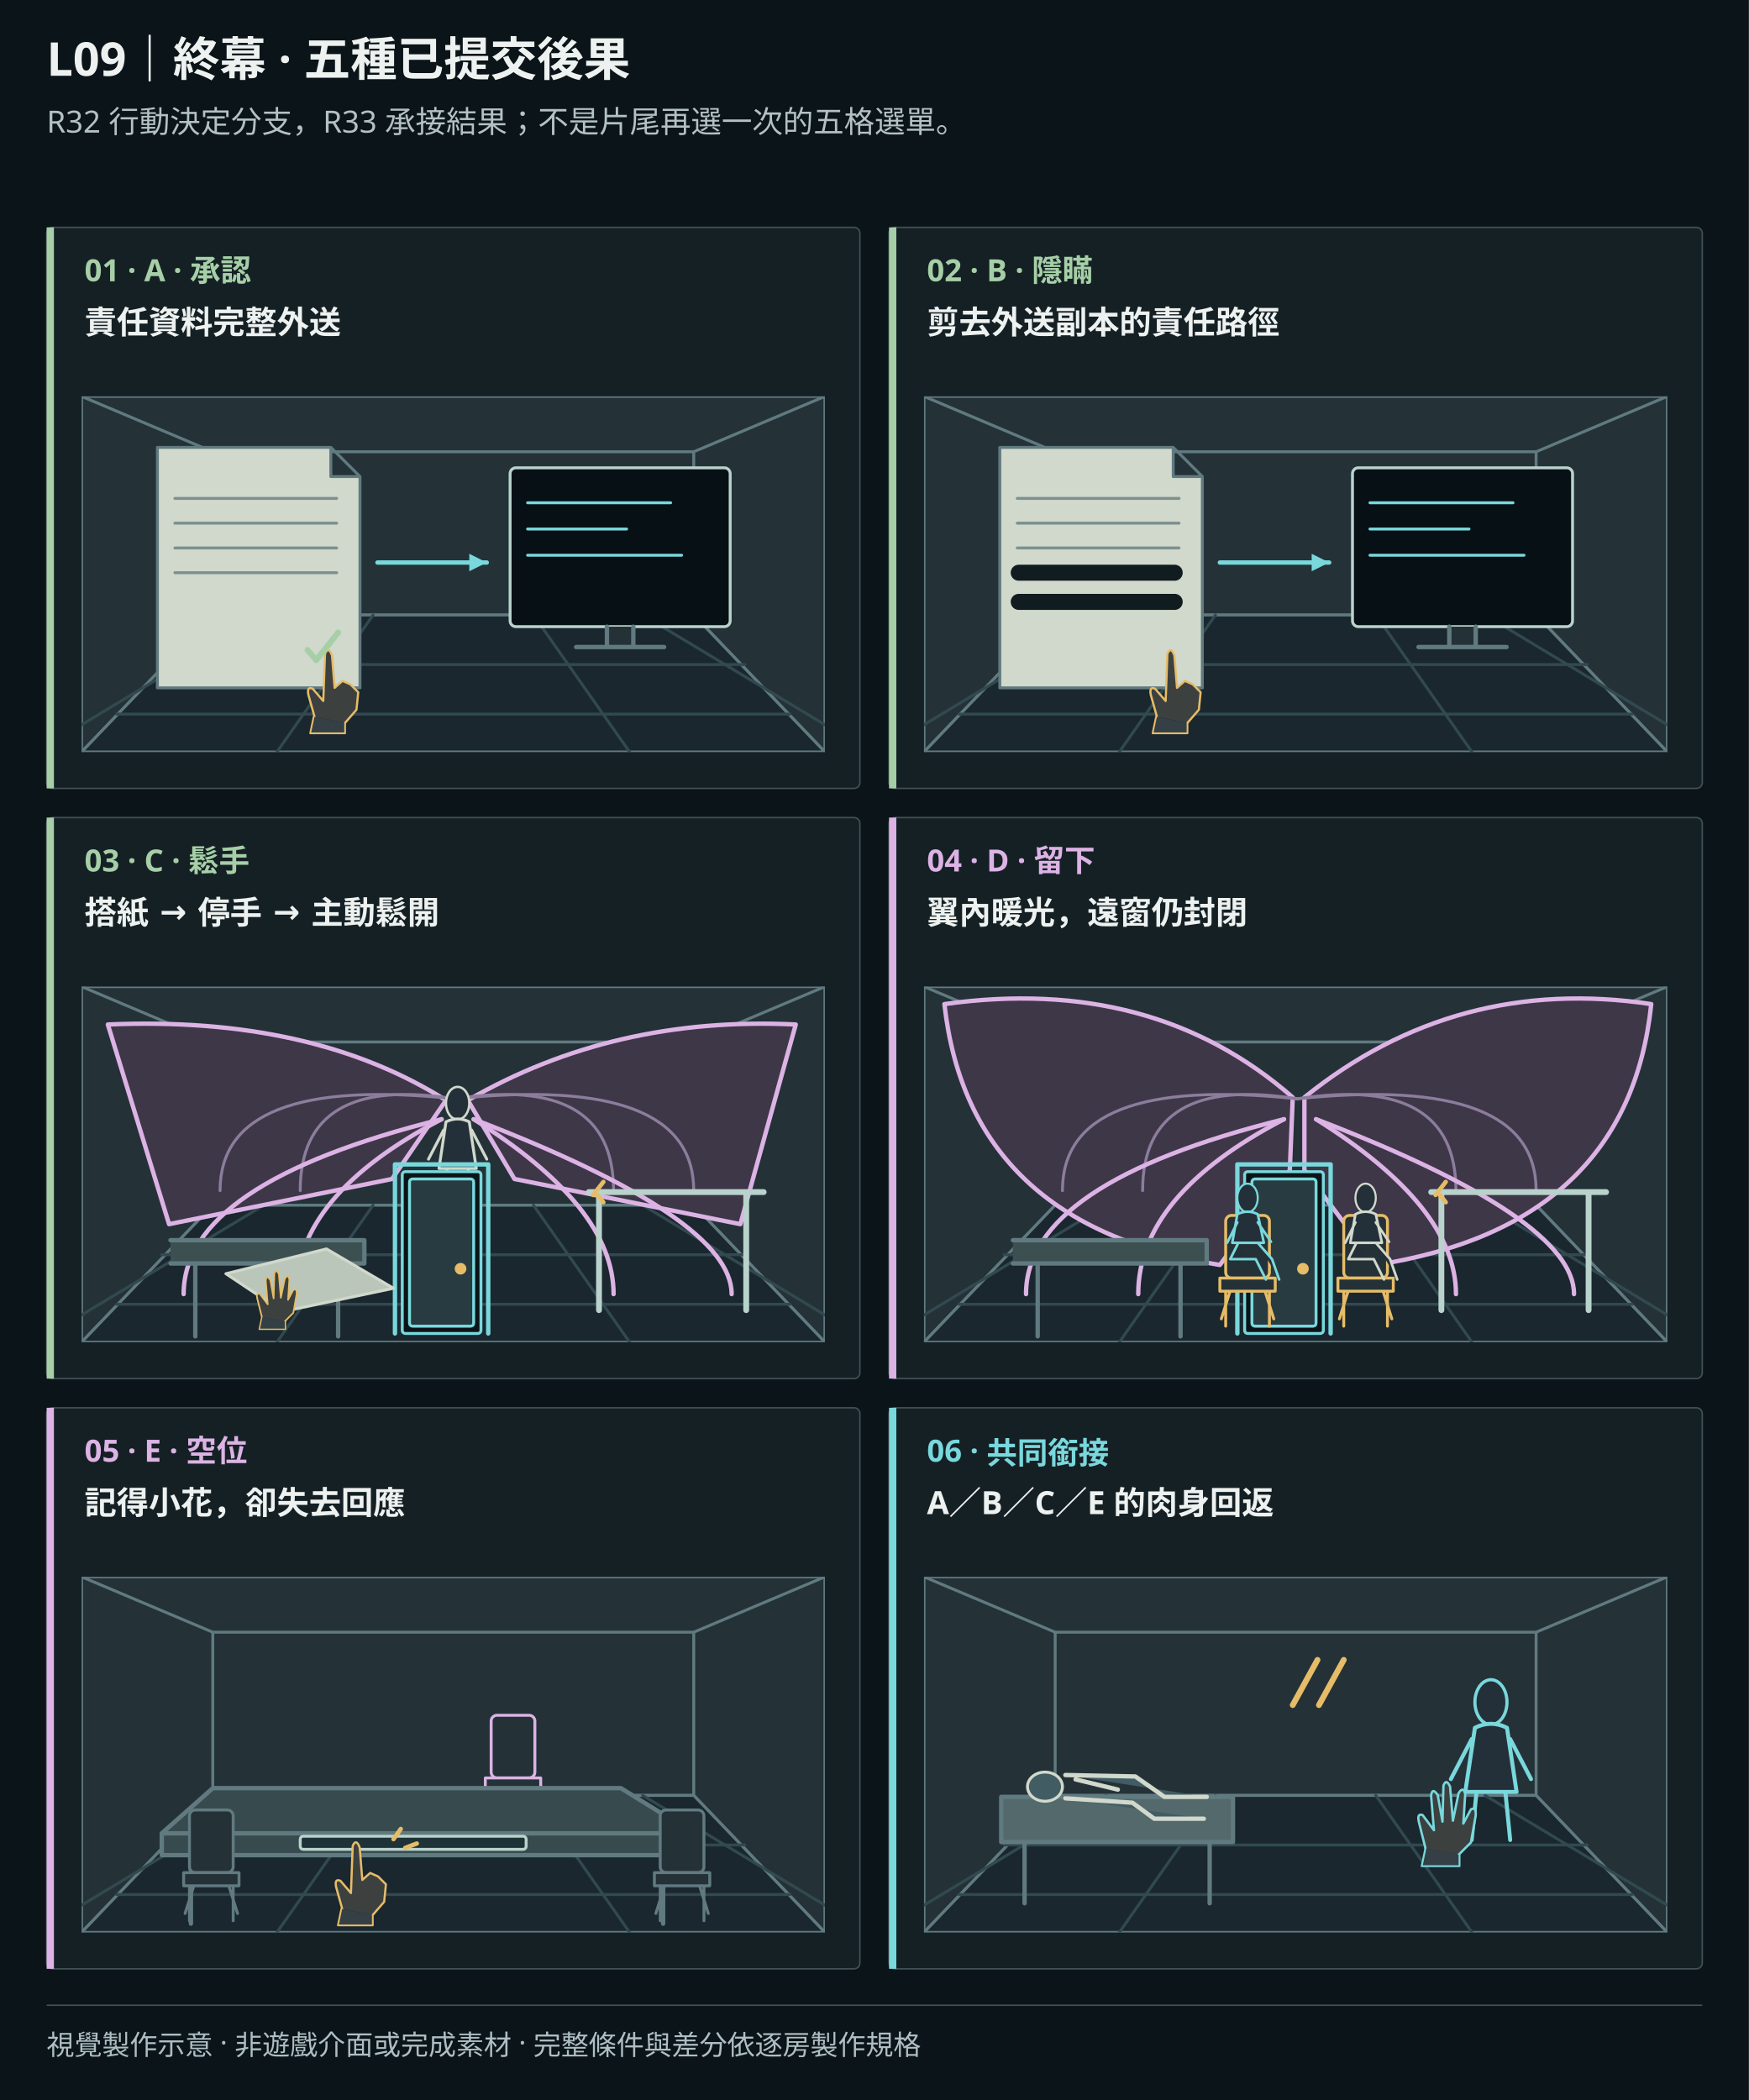
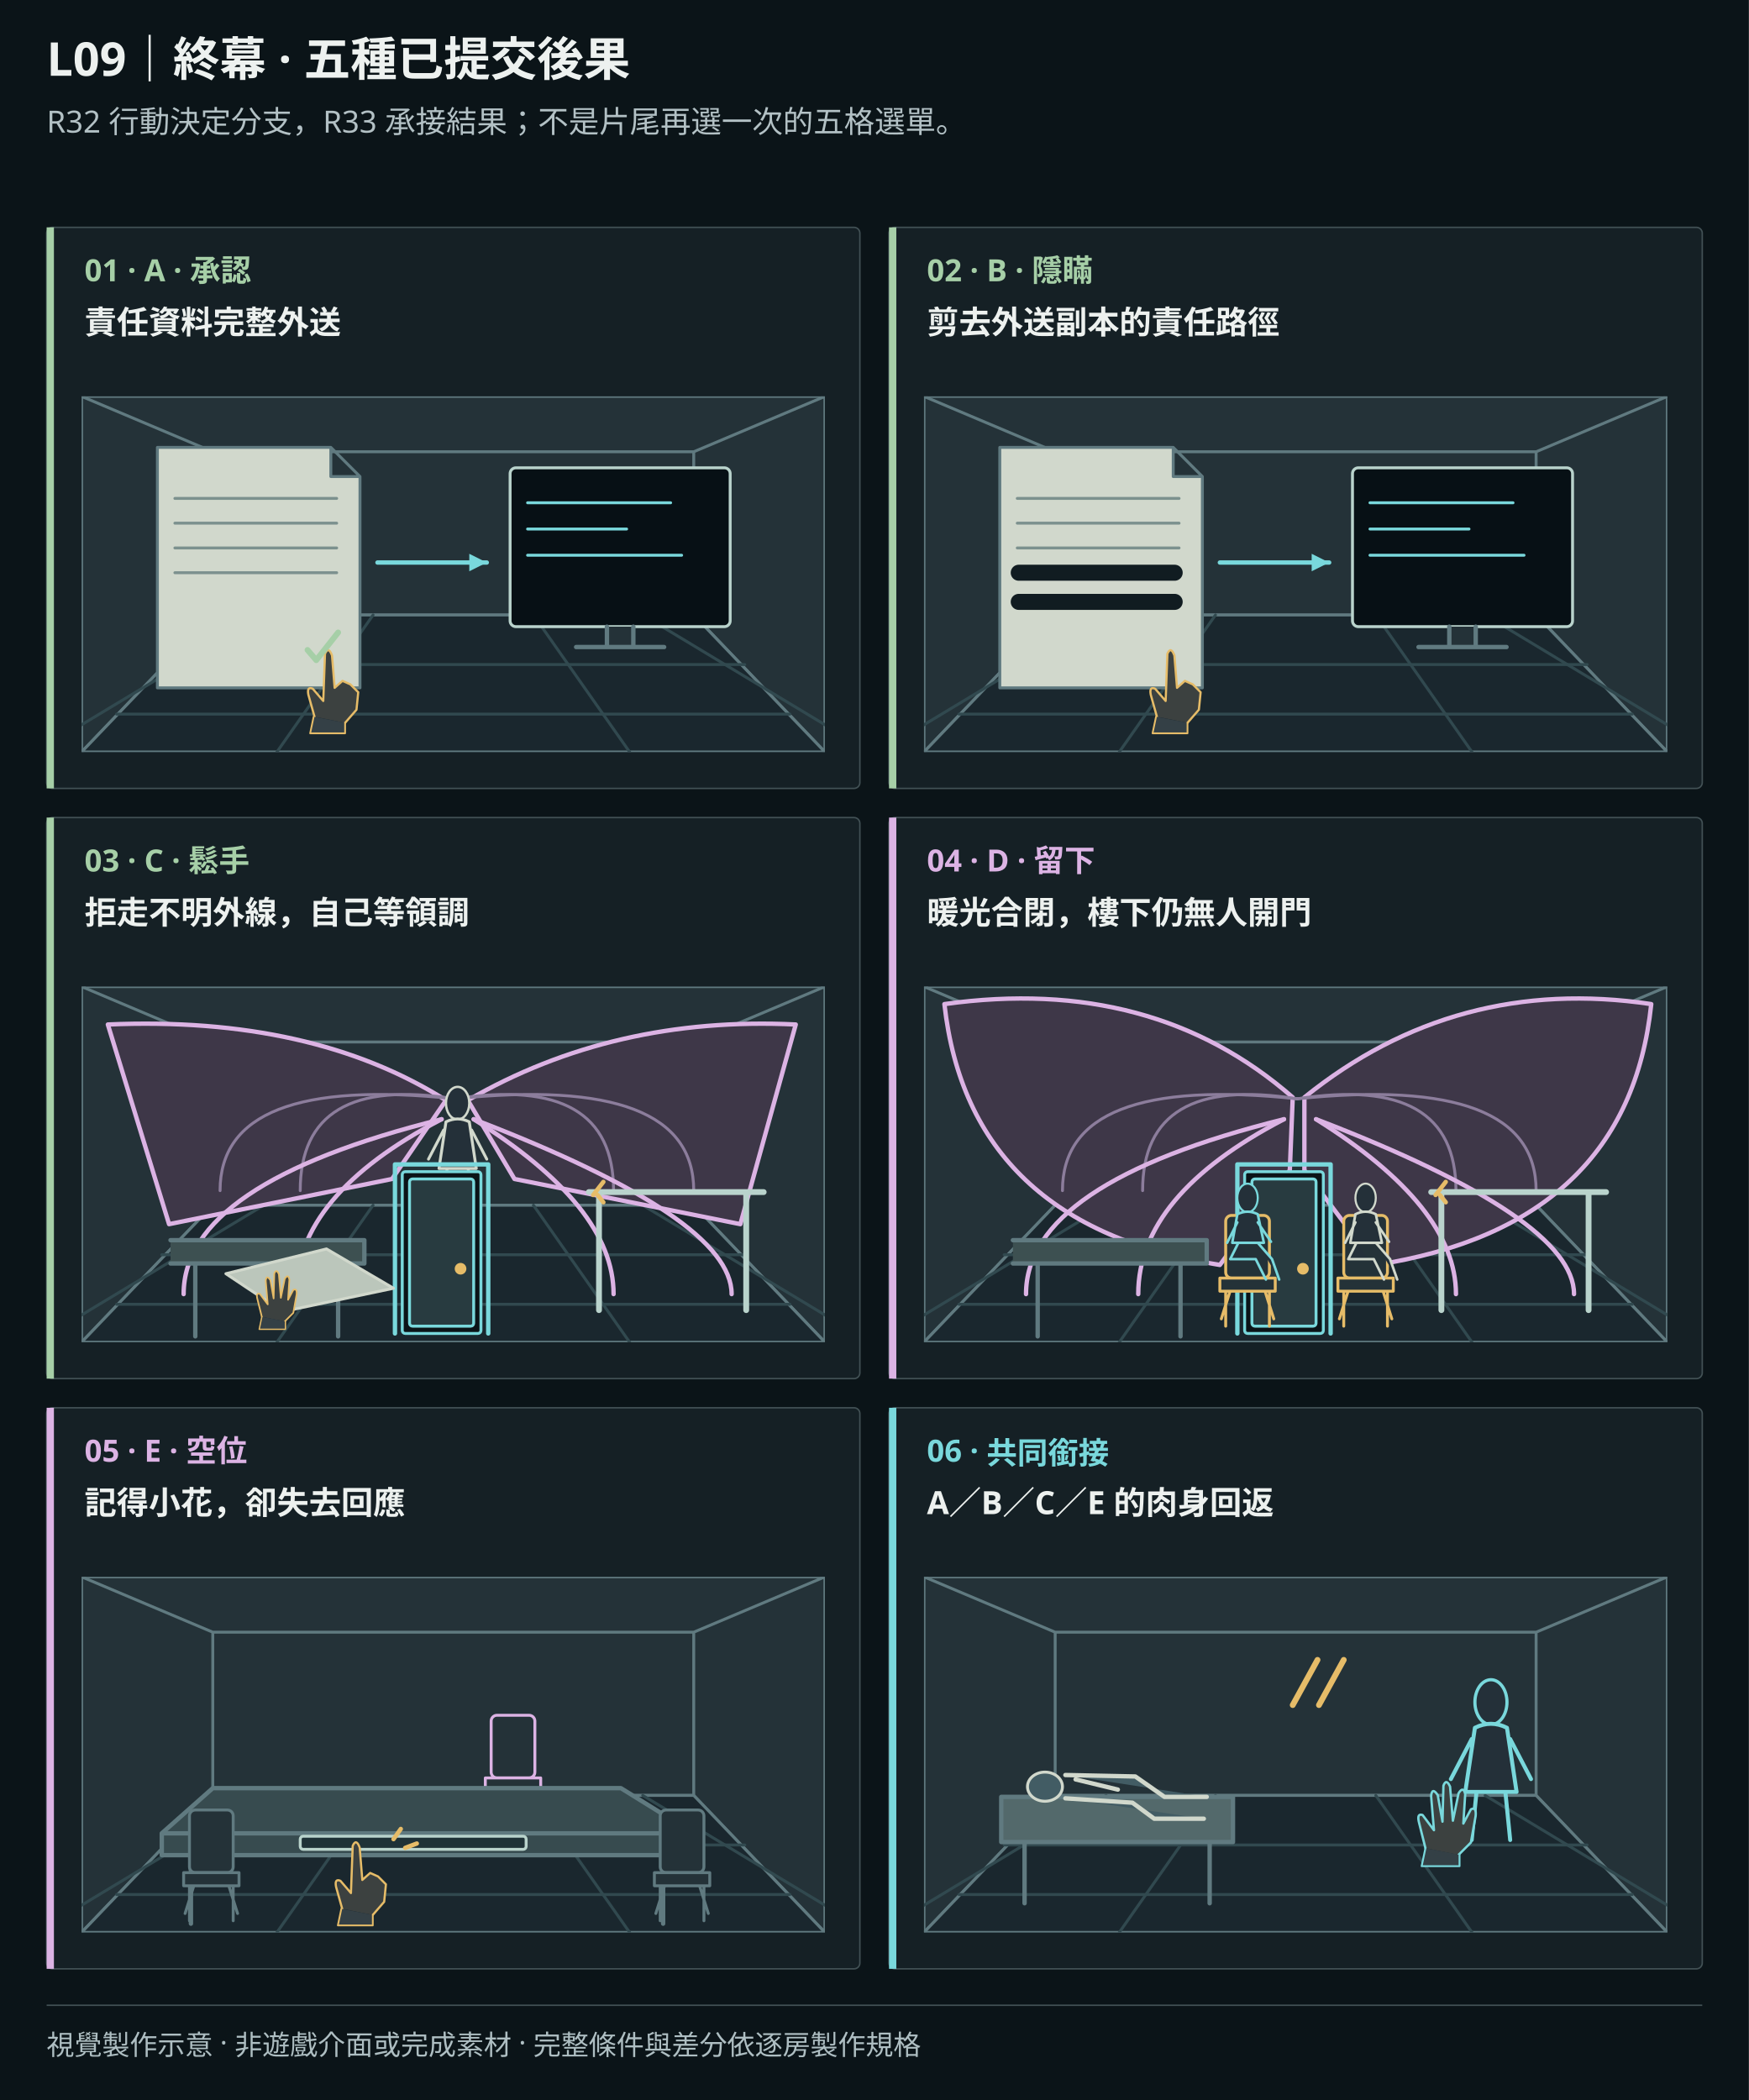
<svg xmlns="http://www.w3.org/2000/svg" width="1200" height="1441" viewBox="0 0 1200 1441" role="img" aria-labelledby="title desc" data-layout="visual-v1">
  <defs>
    <marker id="vis-arrow-teal" viewBox="0 0 10 10" refX="9" refY="5" markerWidth="5" markerHeight="5" orient="auto">
      <path d="M1 1L9 5L1 9Z" fill="#79d8dc" />
    </marker>
    <marker id="vis-arrow-gold" viewBox="0 0 10 10" refX="9" refY="5" markerWidth="5" markerHeight="5" orient="auto">
      <path d="M1 1L9 5L1 9Z" fill="#e6bc68" />
    </marker>
    <marker id="vis-arrow-red" viewBox="0 0 10 10" refX="9" refY="5" markerWidth="5" markerHeight="5" orient="auto">
      <path d="M1 1L9 5L1 9Z" fill="#ffa18b" />
    </marker>
    <clipPath id="visual-l09-0">
      <rect width="510" height="244" />
    </clipPath>
    <clipPath id="visual-l09-1">
      <rect width="510" height="244" />
    </clipPath>
    <clipPath id="visual-l09-2">
      <rect width="510" height="244" />
    </clipPath>
    <clipPath id="visual-l09-3">
      <rect width="510" height="244" />
    </clipPath>
    <clipPath id="visual-l09-4">
      <rect width="510" height="244" />
    </clipPath>
    <clipPath id="visual-l09-5">
      <rect width="510" height="244" />
    </clipPath>
  </defs>
  <style>text{font-family:"Microsoft JhengHei","Noto Sans TC",sans-serif;letter-spacing:0}.title{font-size:32px;font-weight:700;fill:#edf1ef}.subtitle{font-size:21px;fill:#b3c1c5}.phase{font-size:21px;font-weight:700}.panel-title{font-size:22px;font-weight:700;fill:#edf1ef}.footer{font-size:19px;fill:#aebec2}</style>
  <rect width="1200" height="1441" fill="#0b1418" />
  <text class="title" x="32" y="52">L09｜終幕 · 五種已提交後果</text>
  <text class="subtitle" x="32" y="91">R32 行動決定分支，R33 承接結果；不是片尾再選一次的五格選單。</text>
  <g data-panel="1">
    <rect x="32" y="156" width="558" height="385" rx="4" fill="#152025" stroke="#425155" />
    <rect x="32" y="156" width="5" height="385" fill="#a6cfa7" />
    <text class="phase" x="58" y="193" fill="#a6cfa7">01 · A · 承認</text>
    <text class="panel-title" x="58" y="229">責任資料完整外送</text>
    <g transform="translate(56 272)" clip-path="url(#visual-l09-0)">
      <g data-visual="L09" data-step="1">
        <rect x="0" y="0" width="510" height="244" rx="2" fill="#243238" stroke="#607a80" stroke-width="2" />
        <path d="M0 0L90 38H420L510 0M90 38V150L0 244M420 38V150L510 244M90 150H420" fill="none" stroke="#607a80" stroke-width="2" stroke-linecap="round" stroke-linejoin="round" />
        <path d="M0 244L90 150H420L510 244Z" fill="#1a272e" stroke="#607a80" stroke-width="2" stroke-linecap="round" stroke-linejoin="round" />
        <path d="M125 150L-31 244" fill="none" stroke="#31494f" stroke-width="2" stroke-linecap="round" stroke-linejoin="round" />
        <path d="M200 150L134 244" fill="none" stroke="#31494f" stroke-width="2" stroke-linecap="round" stroke-linejoin="round" />
        <path d="M310 150L376 244" fill="none" stroke="#31494f" stroke-width="2" stroke-linecap="round" stroke-linejoin="round" />
        <path d="M385 150L541 244" fill="none" stroke="#31494f" stroke-width="2" stroke-linecap="round" stroke-linejoin="round" />
        <path d="M55 184H455M24 218H486" fill="none" stroke="#31494f" stroke-width="2" stroke-linecap="round" stroke-linejoin="round" />
        <path d="M52 35h119l20 20v145h-139ZM171 35v20h20" fill="#d1d8cc" stroke="#607a80" stroke-width="2" stroke-linecap="round" stroke-linejoin="round" />
        <path d="M64 70h111" fill="none" stroke="#7c918e" stroke-width="2" stroke-linecap="round" stroke-linejoin="round" />
        <path d="M64 87h111" fill="none" stroke="#7c918e" stroke-width="2" stroke-linecap="round" stroke-linejoin="round" />
        <path d="M64 104h111" fill="none" stroke="#7c918e" stroke-width="2" stroke-linecap="round" stroke-linejoin="round" />
        <path d="M64 121h111" fill="none" stroke="#7c918e" stroke-width="2" stroke-linecap="round" stroke-linejoin="round" />
        <rect x="294" y="49" width="151" height="109" rx="4" fill="#071015" stroke="#b9d3cc" stroke-width="2" />
        <path d="M360.44 158v14h-21.14h60.4h-21.14v-14" fill="#243238" stroke="#607a80" stroke-width="3" stroke-linecap="round" stroke-linejoin="round" />
        <path d="M306 73h98.15m-98.15 18h67.95m-67.95 18h105.7" fill="none" stroke="#79d8dc" stroke-width="2" stroke-linecap="round" stroke-linejoin="round" />
        <path d="M203 114H278" fill="none" stroke="#79d8dc" stroke-width="3" stroke-linecap="round" stroke-linejoin="round" marker-end="url(#vis-arrow-teal)" />
        <g transform="translate(173 191) scale(0.6)">
          <path d="M-22 48L-29 23Q-31 13-24 16L-12 30L-10 -24Q-6 -33-2 -22L1 15L10 7L19 11L28 20L26 40L13 55" fill="#3c4140" stroke="#e6bc68" stroke-width="2.5" stroke-linecap="round" stroke-linejoin="round" />
          <path d="M-23 48L-27 67H13L13 55" fill="#344046" stroke="#e6bc68" stroke-width="2" stroke-linecap="round" stroke-linejoin="round" />
        </g>
        <path d="M155 174l6 7 15 -19" fill="none" stroke="#a6cfa7" stroke-width="4" stroke-linecap="round" stroke-linejoin="round" />
      </g>
    </g>
  </g>
  <g data-panel="2">
    <rect x="610" y="156" width="558" height="385" rx="4" fill="#152025" stroke="#425155" />
    <rect x="610" y="156" width="5" height="385" fill="#a6cfa7" />
    <text class="phase" x="636" y="193" fill="#a6cfa7">02 · B · 隱瞞</text>
    <text class="panel-title" x="636" y="229">剪去外送副本的責任路徑</text>
    <g transform="translate(634 272)" clip-path="url(#visual-l09-1)">
      <g data-visual="L09" data-step="2">
        <rect x="0" y="0" width="510" height="244" rx="2" fill="#243238" stroke="#607a80" stroke-width="2" />
        <path d="M0 0L90 38H420L510 0M90 38V150L0 244M420 38V150L510 244M90 150H420" fill="none" stroke="#607a80" stroke-width="2" stroke-linecap="round" stroke-linejoin="round" />
        <path d="M0 244L90 150H420L510 244Z" fill="#1a272e" stroke="#607a80" stroke-width="2" stroke-linecap="round" stroke-linejoin="round" />
        <path d="M125 150L-31 244" fill="none" stroke="#31494f" stroke-width="2" stroke-linecap="round" stroke-linejoin="round" />
        <path d="M200 150L134 244" fill="none" stroke="#31494f" stroke-width="2" stroke-linecap="round" stroke-linejoin="round" />
        <path d="M310 150L376 244" fill="none" stroke="#31494f" stroke-width="2" stroke-linecap="round" stroke-linejoin="round" />
        <path d="M385 150L541 244" fill="none" stroke="#31494f" stroke-width="2" stroke-linecap="round" stroke-linejoin="round" />
        <path d="M55 184H455M24 218H486" fill="none" stroke="#31494f" stroke-width="2" stroke-linecap="round" stroke-linejoin="round" />
        <path d="M52 35h119l20 20v145h-139ZM171 35v20h20" fill="#d1d8cc" stroke="#607a80" stroke-width="2" stroke-linecap="round" stroke-linejoin="round" />
        <path d="M64 70h111" fill="none" stroke="#7c918e" stroke-width="2" stroke-linecap="round" stroke-linejoin="round" />
        <path d="M64 87h111" fill="none" stroke="#7c918e" stroke-width="2" stroke-linecap="round" stroke-linejoin="round" />
        <path d="M64 104h111" fill="none" stroke="#7c918e" stroke-width="2" stroke-linecap="round" stroke-linejoin="round" />
        <path d="M64 121h111" fill="none" stroke="#7c918e" stroke-width="2" stroke-linecap="round" stroke-linejoin="round" />
        <rect x="294" y="49" width="151" height="109" rx="4" fill="#071015" stroke="#b9d3cc" stroke-width="2" />
        <path d="M360.44 158v14h-21.14h60.4h-21.14v-14" fill="#243238" stroke="#607a80" stroke-width="3" stroke-linecap="round" stroke-linejoin="round" />
        <path d="M306 73h98.15m-98.15 18h67.95m-67.95 18h105.7" fill="none" stroke="#79d8dc" stroke-width="2" stroke-linecap="round" stroke-linejoin="round" />
        <path d="M203 114H278" fill="none" stroke="#79d8dc" stroke-width="3" stroke-linecap="round" stroke-linejoin="round" marker-end="url(#vis-arrow-teal)" />
        <g transform="translate(173 191) scale(0.6)">
          <path d="M-22 48L-29 23Q-31 13-24 16L-12 30L-10 -24Q-6 -33-2 -22L1 15L10 7L19 11L28 20L26 40L13 55" fill="#3c4140" stroke="#e6bc68" stroke-width="2.5" stroke-linecap="round" stroke-linejoin="round" />
          <path d="M-23 48L-27 67H13L13 55" fill="#344046" stroke="#e6bc68" stroke-width="2" stroke-linecap="round" stroke-linejoin="round" />
        </g>
        <path d="M65 121H172M65 141H172" fill="none" stroke="#111c21" stroke-width="11" stroke-linecap="round" stroke-linejoin="round" />
      </g>
    </g>
  </g>
  <g data-panel="3">
    <rect x="32" y="561" width="558" height="385" rx="4" fill="#152025" stroke="#425155" />
    <rect x="32" y="561" width="5" height="385" fill="#a6cfa7" />
    <text class="phase" x="58" y="598" fill="#a6cfa7">03 · C · 鬆手</text>
-     <text class="panel-title" x="58" y="634">搭紙 → 停手 → 主動鬆開</text>
+     <text class="panel-title" x="58" y="634">拒走不明外線，自己等領調</text>
    <g transform="translate(56 677)" clip-path="url(#visual-l09-2)">
      <g data-visual="L09" data-step="3">
        <rect x="0" y="0" width="510" height="244" rx="2" fill="#243238" stroke="#607a80" stroke-width="2" />
        <path d="M0 0L90 38H420L510 0M90 38V150L0 244M420 38V150L510 244M90 150H420" fill="none" stroke="#607a80" stroke-width="2" stroke-linecap="round" stroke-linejoin="round" />
        <path d="M0 244L90 150H420L510 244Z" fill="#1a272e" stroke="#607a80" stroke-width="2" stroke-linecap="round" stroke-linejoin="round" />
        <path d="M125 150L-31 244" fill="none" stroke="#31494f" stroke-width="2" stroke-linecap="round" stroke-linejoin="round" />
        <path d="M200 150L134 244" fill="none" stroke="#31494f" stroke-width="2" stroke-linecap="round" stroke-linejoin="round" />
        <path d="M310 150L376 244" fill="none" stroke="#31494f" stroke-width="2" stroke-linecap="round" stroke-linejoin="round" />
        <path d="M385 150L541 244" fill="none" stroke="#31494f" stroke-width="2" stroke-linecap="round" stroke-linejoin="round" />
        <path d="M55 184H455M24 218H486" fill="none" stroke="#31494f" stroke-width="2" stroke-linecap="round" stroke-linejoin="round" />
        <path d="M250 78Q158 20 18 26L60 163L213 132ZM265 78Q365 20 490 26L452 163L297 132Z" fill="#3e3748" stroke="#dcb3e4" stroke-width="3" stroke-linecap="round" stroke-linejoin="round" />
        <path d="M256 77Q95 60 95 140" fill="none" stroke="#8c7d9c" stroke-width="2" stroke-linecap="round" stroke-linejoin="round" />
        <path d="M256 77Q150 60 150 140" fill="none" stroke="#8c7d9c" stroke-width="2" stroke-linecap="round" stroke-linejoin="round" />
        <path d="M256 77Q365 60 365 140" fill="none" stroke="#8c7d9c" stroke-width="2" stroke-linecap="round" stroke-linejoin="round" />
        <path d="M256 77Q420 60 420 140" fill="none" stroke="#8c7d9c" stroke-width="2" stroke-linecap="round" stroke-linejoin="round" />
        <g data-human-posture="stand">
          <g transform="translate(258 80) scale(0.8)">
            <ellipse cx="0" cy="0" rx="10" ry="14" fill="#243039" stroke="#d1d8cc" stroke-width="2" />
            <path d="M-10 16Q0 11 10 16L16 56H-16ZM-12 23L-25 48M12 23L25 48M-9 56L-12 86M9 56L12 86" fill="#243039" stroke="#d1d8cc" stroke-width="2.5" stroke-linecap="round" stroke-linejoin="round" />
          </g>
        </g>
        <path d="M247 91Q70 135 70 211" fill="none" stroke="#dcb3e4" stroke-width="3" stroke-linecap="round" stroke-linejoin="round" data-moth-tendril="1" />
        <path d="M247 91Q147 143 147 211" fill="none" stroke="#dcb3e4" stroke-width="3" stroke-linecap="round" stroke-linejoin="round" data-moth-tendril="2" />
        <path d="M269 91Q365 151 365 211" fill="none" stroke="#dcb3e4" stroke-width="3" stroke-linecap="round" stroke-linejoin="round" data-moth-tendril="3" />
        <path d="M269 91Q446 159 446 211" fill="none" stroke="#dcb3e4" stroke-width="3" stroke-linecap="round" stroke-linejoin="round" data-moth-tendril="4" />
        <path d="M61 174H194V190H61M78 191V240M176 191V240" fill="#3d5051" stroke="#607a80" stroke-width="3" stroke-linecap="round" stroke-linejoin="round" />
        <rect x="220" y="127" width="54" height="111" rx="2" fill="#0b1418" stroke="#79d8dc" stroke-width="2" />
        <path d="M215 238V122h64v116" fill="none" stroke="#79d8dc" stroke-width="3" stroke-linecap="round" stroke-linejoin="round" />
        <rect x="225" y="132" width="44" height="101" rx="2" fill="#283b40" stroke="#79d8dc" stroke-width="2" />
        <ellipse cx="260" cy="193.6" rx="3" ry="3" fill="#e6bc68" stroke="#e6bc68" stroke-width="2" />
        <path d="M348 141H468M355 141V222M456 141V222" fill="none" stroke="#b9d3cc" stroke-width="4" stroke-linecap="round" stroke-linejoin="round" />
        <path d="M351 143l7 -9m-4 9l4 5" fill="none" stroke="#e6bc68" stroke-width="3" stroke-linecap="round" stroke-linejoin="round" />
        <path d="M99 197l69 -17 46 27 -76 16Z" fill="#bbc6bb" stroke="#d1d8cc" stroke-width="2" stroke-linecap="round" stroke-linejoin="round" />
        <g transform="translate(134 205) scale(0.45)">
          <path d="M-23 48L-30 20Q-32 11-26 13L-14 29L-17 -7Q-16 -17-10 -8L-5 20L-4 -18Q-1 -26 3 -17L6 19L12 -10Q17 -18 19 -9L17 22L25 7Q31 4 30 14L25 42L12 55" fill="#3c4140" stroke="#e6bc68" stroke-width="2.5" stroke-linecap="round" stroke-linejoin="round" />
          <path d="M-23 48L-27 67H13L13 55" fill="#344046" stroke="#e6bc68" stroke-width="2" stroke-linecap="round" stroke-linejoin="round" />
        </g>
      </g>
    </g>
  </g>
  <g data-panel="4">
    <rect x="610" y="561" width="558" height="385" rx="4" fill="#152025" stroke="#425155" />
    <rect x="610" y="561" width="5" height="385" fill="#dcb3e4" />
    <text class="phase" x="636" y="598" fill="#dcb3e4">04 · D · 留下</text>
-     <text class="panel-title" x="636" y="634">翼內暖光，遠窗仍封閉</text>
+     <text class="panel-title" x="636" y="634">暖光合閉，樓下仍無人開門</text>
    <g transform="translate(634 677)" clip-path="url(#visual-l09-3)">
      <g data-visual="L09" data-step="4">
        <rect x="0" y="0" width="510" height="244" rx="2" fill="#243238" stroke="#607a80" stroke-width="2" />
        <path d="M0 0L90 38H420L510 0M90 38V150L0 244M420 38V150L510 244M90 150H420" fill="none" stroke="#607a80" stroke-width="2" stroke-linecap="round" stroke-linejoin="round" />
        <path d="M0 244L90 150H420L510 244Z" fill="#1a272e" stroke="#607a80" stroke-width="2" stroke-linecap="round" stroke-linejoin="round" />
        <path d="M125 150L-31 244" fill="none" stroke="#31494f" stroke-width="2" stroke-linecap="round" stroke-linejoin="round" />
        <path d="M200 150L134 244" fill="none" stroke="#31494f" stroke-width="2" stroke-linecap="round" stroke-linejoin="round" />
        <path d="M310 150L376 244" fill="none" stroke="#31494f" stroke-width="2" stroke-linecap="round" stroke-linejoin="round" />
        <path d="M385 150L541 244" fill="none" stroke="#31494f" stroke-width="2" stroke-linecap="round" stroke-linejoin="round" />
        <path d="M55 184H455M24 218H486" fill="none" stroke="#31494f" stroke-width="2" stroke-linecap="round" stroke-linejoin="round" />
        <path d="M253 76Q157 -8 14 12Q31 164 203 191L251 126ZM261 76Q365 -8 499 12Q483 164 310 191L261 126Z" fill="#3e3748" stroke="#dcb3e4" stroke-width="3" stroke-linecap="round" stroke-linejoin="round" />
        <path d="M256 77Q95 60 95 140" fill="none" stroke="#8c7d9c" stroke-width="2" stroke-linecap="round" stroke-linejoin="round" />
        <path d="M256 77Q150 60 150 140" fill="none" stroke="#8c7d9c" stroke-width="2" stroke-linecap="round" stroke-linejoin="round" />
        <path d="M256 77Q365 60 365 140" fill="none" stroke="#8c7d9c" stroke-width="2" stroke-linecap="round" stroke-linejoin="round" />
        <path d="M256 77Q420 60 420 140" fill="none" stroke="#8c7d9c" stroke-width="2" stroke-linecap="round" stroke-linejoin="round" />
        <path d="M247 91Q70 135 70 211" fill="none" stroke="#dcb3e4" stroke-width="3" stroke-linecap="round" stroke-linejoin="round" data-moth-tendril="1" />
        <path d="M247 91Q147 143 147 211" fill="none" stroke="#dcb3e4" stroke-width="3" stroke-linecap="round" stroke-linejoin="round" data-moth-tendril="2" />
        <path d="M269 91Q365 151 365 211" fill="none" stroke="#dcb3e4" stroke-width="3" stroke-linecap="round" stroke-linejoin="round" data-moth-tendril="3" />
        <path d="M269 91Q446 159 446 211" fill="none" stroke="#dcb3e4" stroke-width="3" stroke-linecap="round" stroke-linejoin="round" data-moth-tendril="4" />
        <path d="M61 174H194V190H61M78 191V240M176 191V240" fill="#3d5051" stroke="#607a80" stroke-width="3" stroke-linecap="round" stroke-linejoin="round" />
        <rect x="220" y="127" width="54" height="111" rx="2" fill="#0b1418" stroke="#79d8dc" stroke-width="2" />
        <path d="M215 238V122h64v116" fill="none" stroke="#79d8dc" stroke-width="3" stroke-linecap="round" stroke-linejoin="round" />
        <rect x="225" y="132" width="44" height="101" rx="2" fill="#283b40" stroke="#79d8dc" stroke-width="2" />
        <ellipse cx="260" cy="193.6" rx="3" ry="3" fill="#e6bc68" stroke="#e6bc68" stroke-width="2" />
        <path d="M348 141H468M355 141V222M456 141V222" fill="none" stroke="#b9d3cc" stroke-width="4" stroke-linecap="round" stroke-linejoin="round" />
        <path d="M351 143l7 -9m-4 9l4 5" fill="none" stroke="#e6bc68" stroke-width="3" stroke-linecap="round" stroke-linejoin="round" />
        <g transform="translate(207 157) scale(1)">
          <rect x="0" y="0" width="30" height="43" rx="4" fill="#243238" stroke="#e6bc68" stroke-width="2" />
          <path d="M-4 43H34V52H-4ZM0 52V76M30 52V76M3 52L-3 71M27 52L33 71" fill="#243238" stroke="#e6bc68" stroke-width="2" stroke-linecap="round" stroke-linejoin="round" />
        </g>
        <g transform="translate(288 157) scale(1)">
          <rect x="0" y="0" width="30" height="43" rx="4" fill="#243238" stroke="#e6bc68" stroke-width="2" />
          <path d="M-4 43H34V52H-4ZM0 52V76M30 52V76M3 52L-3 71M27 52L33 71" fill="#243238" stroke="#e6bc68" stroke-width="2" stroke-linecap="round" stroke-linejoin="round" />
        </g>
        <g data-human-posture="sit">
          <g transform="translate(222 145) scale(0.7)">
            <ellipse cx="0" cy="0" rx="10" ry="14" fill="#243039" stroke="#79d8dc" stroke-width="2" />
            <path d="M-10 16Q0 11 10 16L16 44H-15ZM-10 24L-20 44M10 24L23 43M-9 44L-17 60H8L18 80M10 44L24 60L31 80" fill="#243039" stroke="#79d8dc" stroke-width="2.5" stroke-linecap="round" stroke-linejoin="round" />
          </g>
        </g>
        <g data-human-posture="sit">
          <g transform="translate(303 145) scale(0.7)">
            <ellipse cx="0" cy="0" rx="10" ry="14" fill="#243039" stroke="#d1d8cc" stroke-width="2" />
            <path d="M-10 16Q0 11 10 16L16 44H-15ZM-10 24L-20 44M10 24L23 43M-9 44L-17 60H8L18 80M10 44L24 60L31 80" fill="#243039" stroke="#d1d8cc" stroke-width="2.5" stroke-linecap="round" stroke-linejoin="round" />
          </g>
        </g>
      </g>
    </g>
  </g>
  <g data-panel="5">
    <rect x="32" y="966" width="558" height="385" rx="4" fill="#152025" stroke="#425155" />
    <rect x="32" y="966" width="5" height="385" fill="#dcb3e4" />
    <text class="phase" x="58" y="1003" fill="#dcb3e4">05 · E · 空位</text>
    <text class="panel-title" x="58" y="1039">記得小花，卻失去回應</text>
    <g transform="translate(56 1082)" clip-path="url(#visual-l09-4)">
      <g data-visual="L09" data-step="5">
        <rect x="0" y="0" width="510" height="244" rx="2" fill="#243238" stroke="#607a80" stroke-width="2" />
        <path d="M0 0L90 38H420L510 0M90 38V150L0 244M420 38V150L510 244M90 150H420" fill="none" stroke="#607a80" stroke-width="2" stroke-linecap="round" stroke-linejoin="round" />
        <path d="M0 244L90 150H420L510 244Z" fill="#1a272e" stroke="#607a80" stroke-width="2" stroke-linecap="round" stroke-linejoin="round" />
        <path d="M125 150L-31 244" fill="none" stroke="#31494f" stroke-width="2" stroke-linecap="round" stroke-linejoin="round" />
        <path d="M200 150L134 244" fill="none" stroke="#31494f" stroke-width="2" stroke-linecap="round" stroke-linejoin="round" />
        <path d="M310 150L376 244" fill="none" stroke="#31494f" stroke-width="2" stroke-linecap="round" stroke-linejoin="round" />
        <path d="M385 150L541 244" fill="none" stroke="#31494f" stroke-width="2" stroke-linecap="round" stroke-linejoin="round" />
        <path d="M55 184H455M24 218H486" fill="none" stroke="#31494f" stroke-width="2" stroke-linecap="round" stroke-linejoin="round" />
        <g transform="translate(281 95) scale(1)">
          <rect x="0" y="0" width="30" height="43" rx="4" fill="#243238" stroke="#dcb3e4" stroke-width="2" />
          <path d="M-4 43H34V52H-4ZM0 52V76M30 52V76M3 52L-3 71M27 52L33 71" fill="#243238" stroke="#dcb3e4" stroke-width="2" stroke-linecap="round" stroke-linejoin="round" />
        </g>
        <path d="M90 145L370 145L420 176H55ZM55 176H420V191H55ZM75 191V238M399 191V238" fill="#374b4f" stroke="#607a80" stroke-width="3" stroke-linecap="round" stroke-linejoin="round" />
        <rect x="150" y="178" width="155" height="9" rx="2" fill="#1f3237" stroke="#b9d3cc" stroke-width="2" />
        <g transform="translate(74 160) scale(1)">
          <rect x="0" y="0" width="30" height="43" rx="4" fill="#243238" stroke="#607a80" stroke-width="2" />
          <path d="M-4 43H34V52H-4ZM0 52V76M30 52V76M3 52L-3 71M27 52L33 71" fill="#243238" stroke="#607a80" stroke-width="2" stroke-linecap="round" stroke-linejoin="round" />
        </g>
        <g transform="translate(397 160) scale(1)">
          <rect x="0" y="0" width="30" height="43" rx="4" fill="#243238" stroke="#607a80" stroke-width="2" />
          <path d="M-4 43H34V52H-4ZM0 52V76M30 52V76M3 52L-3 71M27 52L33 71" fill="#243238" stroke="#607a80" stroke-width="2" stroke-linecap="round" stroke-linejoin="round" />
        </g>
        <g transform="translate(192 199) scale(0.6)">
          <path d="M-22 48L-29 23Q-31 13-24 16L-12 30L-10 -24Q-6 -33-2 -22L1 15L10 7L19 11L28 20L26 40L13 55" fill="#3c4140" stroke="#e6bc68" stroke-width="2.5" stroke-linecap="round" stroke-linejoin="round" />
          <path d="M-23 48L-27 67H13L13 55" fill="#344046" stroke="#e6bc68" stroke-width="2" stroke-linecap="round" stroke-linejoin="round" />
        </g>
        <path d="M214 180l5 -7m3 13l8 -3" fill="none" stroke="#e6bc68" stroke-width="3" stroke-linecap="round" stroke-linejoin="round" />
      </g>
    </g>
  </g>
  <g data-panel="6">
    <rect x="610" y="966" width="558" height="385" rx="4" fill="#152025" stroke="#425155" />
    <rect x="610" y="966" width="5" height="385" fill="#79d8dc" />
    <text class="phase" x="636" y="1003" fill="#79d8dc">06 · 共同銜接</text>
    <text class="panel-title" x="636" y="1039">A／B／C／E 的肉身回返</text>
    <g transform="translate(634 1082)" clip-path="url(#visual-l09-5)">
      <g data-visual="L09" data-step="6">
        <rect x="0" y="0" width="510" height="244" rx="2" fill="#243238" stroke="#607a80" stroke-width="2" />
        <path d="M0 0L90 38H420L510 0M90 38V150L0 244M420 38V150L510 244M90 150H420" fill="none" stroke="#607a80" stroke-width="2" stroke-linecap="round" stroke-linejoin="round" />
        <path d="M0 244L90 150H420L510 244Z" fill="#1a272e" stroke="#607a80" stroke-width="2" stroke-linecap="round" stroke-linejoin="round" />
        <path d="M125 150L-31 244" fill="none" stroke="#31494f" stroke-width="2" stroke-linecap="round" stroke-linejoin="round" />
        <path d="M200 150L134 244" fill="none" stroke="#31494f" stroke-width="2" stroke-linecap="round" stroke-linejoin="round" />
        <path d="M310 150L376 244" fill="none" stroke="#31494f" stroke-width="2" stroke-linecap="round" stroke-linejoin="round" />
        <path d="M385 150L541 244" fill="none" stroke="#31494f" stroke-width="2" stroke-linecap="round" stroke-linejoin="round" />
        <path d="M55 184H455M24 218H486" fill="none" stroke="#31494f" stroke-width="2" stroke-linecap="round" stroke-linejoin="round" />
        <path d="M53 151H212V182H53ZM69 182V224M196 182V224" fill="#53696b" stroke="#607a80" stroke-width="3" stroke-linecap="round" stroke-linejoin="round" />
        <ellipse cx="83" cy="144" rx="12" ry="10" fill="#425c64" stroke="#d1d8cc" stroke-width="2" />
        <path d="M97 136L145 137L165 151L194 151M97 152L143 155L158 166L192 166M104 139L133 146" fill="#425c64" stroke="#d1d8cc" stroke-width="3" stroke-linecap="round" stroke-linejoin="round" />
        <path d="M270 57l-17 31m35 -31l-17 31" fill="none" stroke="#e6bc68" stroke-width="4" stroke-linecap="round" stroke-linejoin="round" />
        <g data-human-posture="stand">
          <g transform="translate(389 86) scale(1.1)">
            <ellipse cx="0" cy="0" rx="10" ry="14" fill="#243039" stroke="#79d8dc" stroke-width="2" />
            <path d="M-10 16Q0 11 10 16L16 56H-16ZM-12 23L-25 48M12 23L25 48M-9 56L-12 86M9 56L12 86" fill="#243039" stroke="#79d8dc" stroke-width="2.5" stroke-linecap="round" stroke-linejoin="round" />
          </g>
        </g>
        <g transform="translate(359 155) scale(0.65)">
          <path d="M-23 48L-30 20Q-32 11-26 13L-14 29L-17 -7Q-16 -17-10 -8L-5 20L-4 -18Q-1 -26 3 -17L6 19L12 -10Q17 -18 19 -9L17 22L25 7Q31 4 30 14L25 42L12 55" fill="#3c4140" stroke="#79d8dc" stroke-width="2.5" stroke-linecap="round" stroke-linejoin="round" />
          <path d="M-23 48L-27 67H13L13 55" fill="#344046" stroke="#79d8dc" stroke-width="2" stroke-linecap="round" stroke-linejoin="round" />
        </g>
      </g>
    </g>
  </g>
  <path d="M32 1376H1168" stroke="#425155" />
  <text class="footer" x="32" y="1410">視覺製作示意 · 非遊戲介面或完成素材 · 完整條件與差分依逐房製作規格</text>
</svg>
